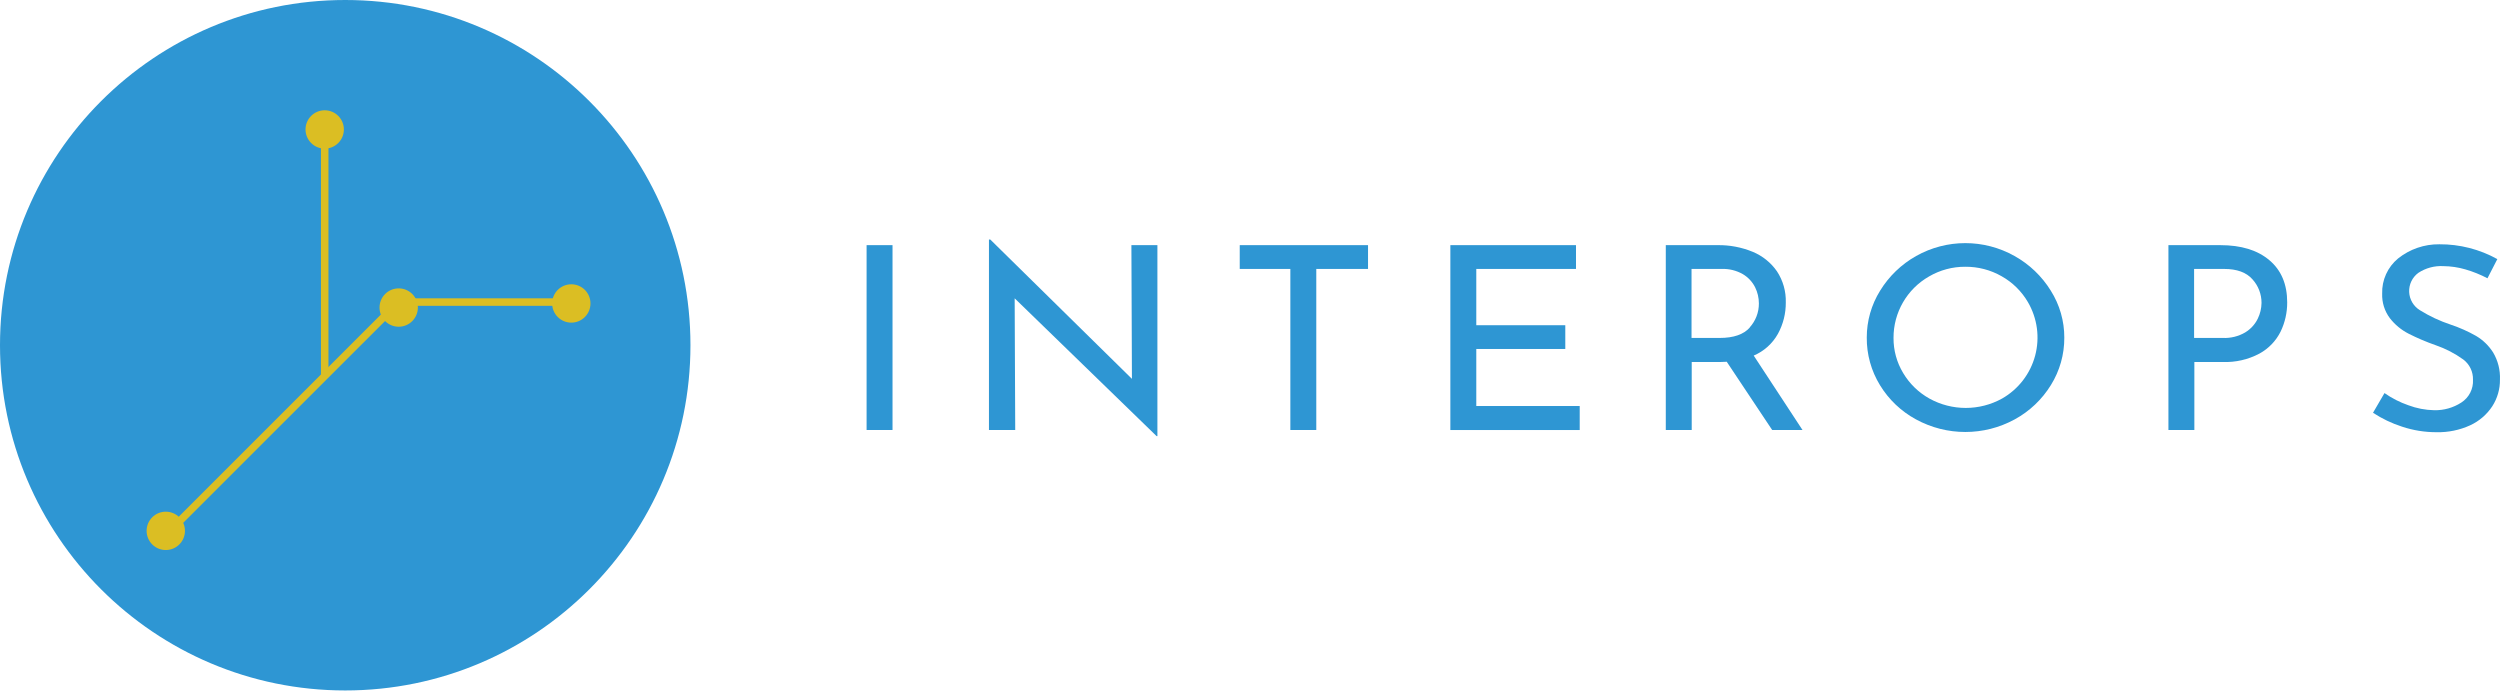
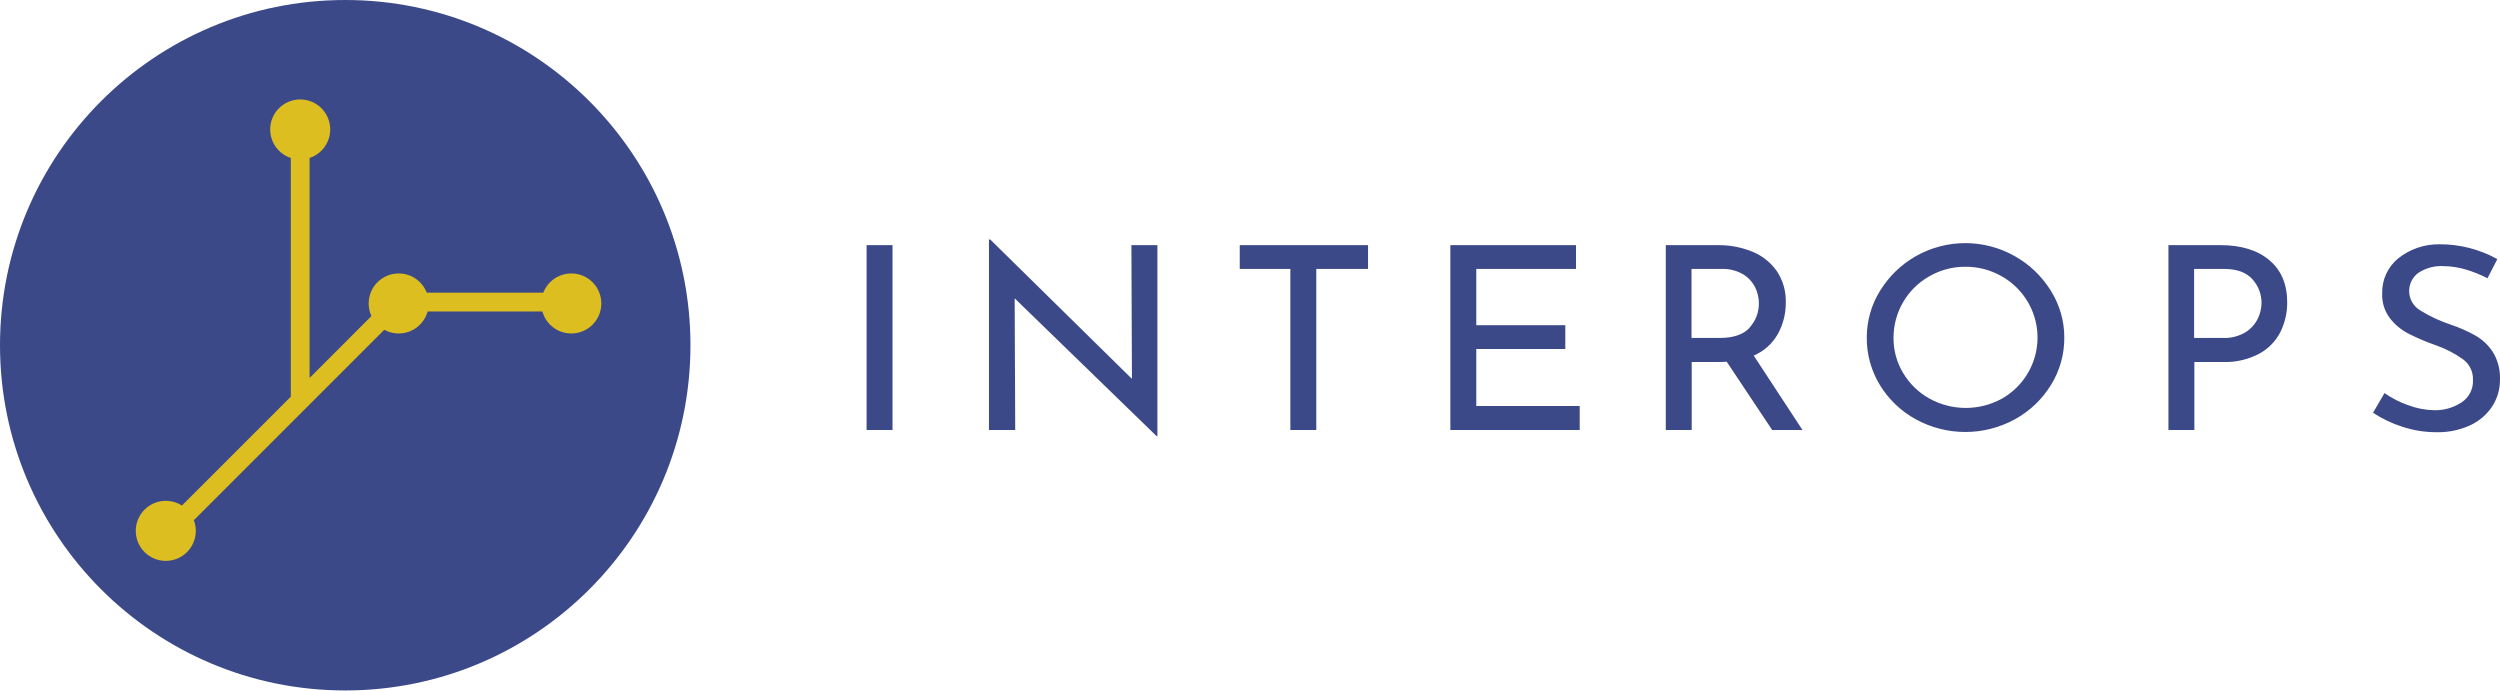
- <svg xmlns="http://www.w3.org/2000/svg" id="Laag_1" data-name="Laag 1" viewBox="0 0 666.231 184" version="1.1" width="666.231" height="184">
-   <defs id="defs4">
-     <style id="style2">.cls-1{fill:#2e96d3;}.cls-2,.cls-3{fill:#dbbe23;}.cls-2{stroke:#dbbe23;stroke-miterlimit:10;stroke-width:2px;}</style>
-   </defs>
-   <circle class="cls-1" cx="92" cy="92" r="92" id="circle6" style="fill:#2e96d3" />
-   <line class="cls-2" x1="44.18" y1="142.56" x2="105.88" y2="80.87" id="line8" style="fill:#dbbe23;stroke:#dbbe23;stroke-width:2px;stroke-miterlimit:10" />
-   <line class="cls-2" x1="86.53" y1="100.21" x2="86.53" y2="34.5" id="line10" style="fill:#dbbe23;stroke:#dbbe23;stroke-width:2px;stroke-miterlimit:10" />
-   <line class="cls-2" x1="105.52" y1="80.5" x2="152.98" y2="80.5" id="line12" style="fill:#dbbe23;stroke:#dbbe23;stroke-width:2px;stroke-miterlimit:10" />
-   <circle class="cls-3" cx="86.53" cy="34.5" r="5.11" id="circle14" style="fill:#dbbe23" />
-   <circle class="cls-3" cx="106.25" cy="81.96" r="5.11" id="circle16" style="fill:#dbbe23" />
-   <circle class="cls-3" cx="152.25" cy="80.87" r="5.11" id="circle18" style="fill:#dbbe23" />
-   <circle class="cls-3" cx="44.18" cy="141.47" r="5.11" id="circle20" style="fill:#dbbe23" />
-   <path class="cls-1" d="m 237.85,65.33 v 49.26 h -6.91 V 65.33 Z" id="path22" style="fill:#2e96d3" />
-   <path class="cls-1" d="m 308.44,65.33 v 50.9 h -0.21 l -37.83,-36.73 0.15,35.09 h -7 V 63.83 h 0.35 l 37.75,37.13 -0.14,-35.63 z" id="path24" style="fill:#2e96d3" />
-   <path class="cls-1" d="m 364.57,65.33 v 6.34 h -13.79 v 42.92 h -6.91 V 71.67 h -13.49 v -6.34 z" id="path26" style="fill:#2e96d3" />
-   <path class="cls-1" d="m 419.99,65.33 v 6.34 h -26.57 v 15 h 23.72 v 6.33 h -23.72 v 15.2 h 27.56 v 6.4 H 386.51 V 65.33 Z" id="path28" style="fill:#2e96d3" />
-   <path class="cls-1" d="M 472.27,114.59 460.16,96.4 c -0.38,0 -1,0.07 -1.71,0.07 h -7.62 v 18.12 h -6.91 V 65.33 h 13.75 a 23.69,23.69 0 0 1 9.4,1.77 14.66,14.66 0 0 1 6.48,5.21 14.33,14.33 0 0 1 2.35,8.28 17.06,17.06 0 0 1 -2.1,8.38 13.36,13.36 0 0 1 -6.45,5.79 l 13,19.83 z m -6,-27.32 a 9.42,9.42 0 0 0 2.46,-6.41 9.68,9.68 0 0 0 -1,-4.29 8.5,8.5 0 0 0 -3.27,-3.51 10.58,10.58 0 0 0 -5.68,-1.39 h -8 v 18.39 h 7.48 q 5.6,0 8.06,-2.79 z" id="path30" style="fill:#2e96d3" />
-   <path class="cls-1" d="m 501.04,77.46 a 26.51,26.51 0 0 1 9.58,-9.23 26.76,26.76 0 0 1 26.25,0 26.55,26.55 0 0 1 9.65,9.23 23.3,23.3 0 0 1 3.6,12.53 23.65,23.65 0 0 1 -3.56,12.61 25.82,25.82 0 0 1 -9.65,9.16 27.45,27.45 0 0 1 -26.32,0 25.4,25.4 0 0 1 -9.58,-9.1 23.87,23.87 0 0 1 -3.53,-12.71 23.53,23.53 0 0 1 3.56,-12.49 z m 6.13,21.94 a 18.81,18.81 0 0 0 7,6.81 20,20 0 0 0 19.37,0 18.71,18.71 0 0 0 6.87,-25.72 18.73,18.73 0 0 0 -7,-6.88 19.18,19.18 0 0 0 -9.68,-2.52 18.92,18.92 0 0 0 -9.65,2.58 18.77,18.77 0 0 0 -9.47,16.38 17.88,17.88 0 0 0 2.56,9.35 z" id="path32" style="fill:#2e96d3" />
-   <path class="cls-1" d="m 604.78,69.35 q 4.74,4 4.74,11.24 a 17.69,17.69 0 0 1 -1.75,7.77 13.55,13.55 0 0 1 -5.63,5.86 19.27,19.27 0 0 1 -9.79,2.25 h -7.57 v 18.12 h -6.91 V 65.33 h 13.82 q 8.36,0 13.09,4.02 z m -6.41,19.21 a 8.74,8.74 0 0 0 3.31,-3.64 9.84,9.84 0 0 0 1,-4.19 9.3,9.3 0 0 0 -2.42,-6.3 c -1.62,-1.84 -4.13,-2.76 -7.55,-2.76 h -8 v 18.39 h 7.62 a 10.89,10.89 0 0 0 6.05,-1.5 z" id="path34" style="fill:#2e96d3" />
-   <path class="cls-1" d="m 657.04,71.8 a 21.79,21.79 0 0 0 -5.92,-0.88 11.05,11.05 0 0 0 -6.66,1.8 6,6 0 0 0 0.43,9.95 38.39,38.39 0 0 0 8.23,3.85 38.11,38.11 0 0 1 6.73,3 13.49,13.49 0 0 1 4.56,4.43 13.09,13.09 0 0 1 1.81,7.19 12.85,12.85 0 0 1 -2.06,7.15 14.11,14.11 0 0 1 -5.88,5.05 20.44,20.44 0 0 1 -8.94,1.84 28.94,28.94 0 0 1 -9.19,-1.47 31.91,31.91 0 0 1 -7.76,-3.71 l 3.06,-5.25 a 25.61,25.61 0 0 0 6.34,3.24 20.73,20.73 0 0 0 6.91,1.33 12.75,12.75 0 0 0 7.23,-2.05 6.77,6.77 0 0 0 3.1,-6.06 6.51,6.51 0 0 0 -2.6,-5.42 28.49,28.49 0 0 0 -7.3,-3.78 59,59 0 0 1 -7.23,-3.07 15,15 0 0 1 -5,-4.12 10.28,10.28 0 0 1 -2.07,-6.57 11.68,11.68 0 0 1 4.24,-9.37 17.29,17.29 0 0 1 11,-3.78 31.38,31.38 0 0 1 15.45,3.95 l -2.63,5.11 a 31.86,31.86 0 0 0 -5.85,-2.36 z" id="path36" style="fill:#2e96d3" />
+ <svg xmlns="http://www.w3.org/2000/svg" viewBox="0 0 666.23 184">
+   <defs />
+   <circle cx="92" cy="92" r="92" fill="#3c4989" />
+   <path fill="#dcbe21" stroke="#dcbe21" stroke-miterlimit="10" stroke-width="5" d="M44.18 142.56l61.7-61.69M80 107V34.5M105.52 80.5h47.46" />
+   <circle cx="80" cy="34.5" r="8" fill="#dcbe21" />
+   <circle cx="106.25" cy="80.87" r="8" fill="#dcbe21" />
+   <circle cx="152.25" cy="80.87" r="8" fill="#dcbe21" />
+   <circle cx="44.18" cy="141.47" r="8" fill="#dcbe21" />
+   <path fill="#3c4989" d="M237.85 65.33v49.26h-6.91V65.33zM308.44 65.33v50.9h-.21L270.4 79.5l.15 35.09h-7V63.83h.35l37.75 37.13-.14-35.63zM364.57 65.33v6.34h-13.79v42.92h-6.91V71.67h-13.49v-6.34zM419.99 65.33v6.34h-26.57v15h23.72V93h-23.72v15.2h27.56v6.4h-34.47V65.33zM472.27 114.59L460.16 96.4c-.38 0-1 .07-1.71.07h-7.62v18.12h-6.91V65.33h13.75a23.69 23.69 0 019.4 1.77 14.66 14.66 0 016.48 5.21 14.33 14.33 0 012.35 8.28 17.06 17.06 0 01-2.1 8.38 13.36 13.36 0 01-6.45 5.79l13 19.83zm-6-27.32a9.42 9.42 0 002.46-6.41 9.68 9.68 0 00-1-4.29 8.5 8.5 0 00-3.27-3.51 10.58 10.58 0 00-5.68-1.39h-8v18.39h7.48q5.6 0 8.06-2.79zM501.04 77.46a26.51 26.51 0 019.58-9.23 26.76 26.76 0 0126.25 0 26.55 26.55 0 019.65 9.23 23.3 23.3 0 013.6 12.53 23.65 23.65 0 01-3.56 12.61 25.82 25.82 0 01-9.65 9.16 27.45 27.45 0 01-26.32 0 25.4 25.4 0 01-9.58-9.1 23.87 23.87 0 01-3.53-12.71 23.53 23.53 0 013.56-12.49zm6.13 21.94a18.81 18.81 0 007 6.81 20 20 0 0019.37 0 18.71 18.71 0 006.87-25.72 18.73 18.73 0 00-7-6.88 19.18 19.18 0 00-9.68-2.52 18.92 18.92 0 00-9.65 2.58 18.77 18.77 0 00-9.47 16.38 17.88 17.88 0 002.56 9.35zM604.78 69.35q4.74 4 4.74 11.24a17.69 17.69 0 01-1.75 7.77 13.55 13.55 0 01-5.63 5.86 19.27 19.27 0 01-9.79 2.25h-7.57v18.12h-6.91V65.33h13.82q8.36 0 13.09 4.02zm-6.41 19.21a8.74 8.74 0 003.31-3.64 9.84 9.84 0 001-4.19 9.3 9.3 0 00-2.42-6.3c-1.62-1.84-4.13-2.76-7.55-2.76h-8v18.39h7.62a10.89 10.89 0 006.05-1.5zM657.04 71.8a21.79 21.79 0 00-5.92-.88 11.05 11.05 0 00-6.66 1.8 6 6 0 00.43 9.95 38.39 38.39 0 008.23 3.85 38.11 38.11 0 016.73 3 13.49 13.49 0 014.56 4.43 13.09 13.09 0 011.81 7.19 12.85 12.85 0 01-2.06 7.15 14.11 14.11 0 01-5.88 5.05 20.44 20.44 0 01-8.94 1.84 28.94 28.94 0 01-9.19-1.47 31.91 31.91 0 01-7.76-3.71l3.06-5.25a25.61 25.61 0 006.34 3.24 20.73 20.73 0 006.91 1.33 12.75 12.75 0 007.23-2.05 6.77 6.77 0 003.1-6.06 6.51 6.51 0 00-2.6-5.42 28.49 28.49 0 00-7.3-3.78 59 59 0 01-7.23-3.07 15 15 0 01-5-4.12 10.28 10.28 0 01-2.07-6.57 11.68 11.68 0 014.24-9.37 17.29 17.29 0 0111-3.78 31.38 31.38 0 0115.45 3.95l-2.63 5.11a31.86 31.86 0 00-5.85-2.36z" />
</svg>
